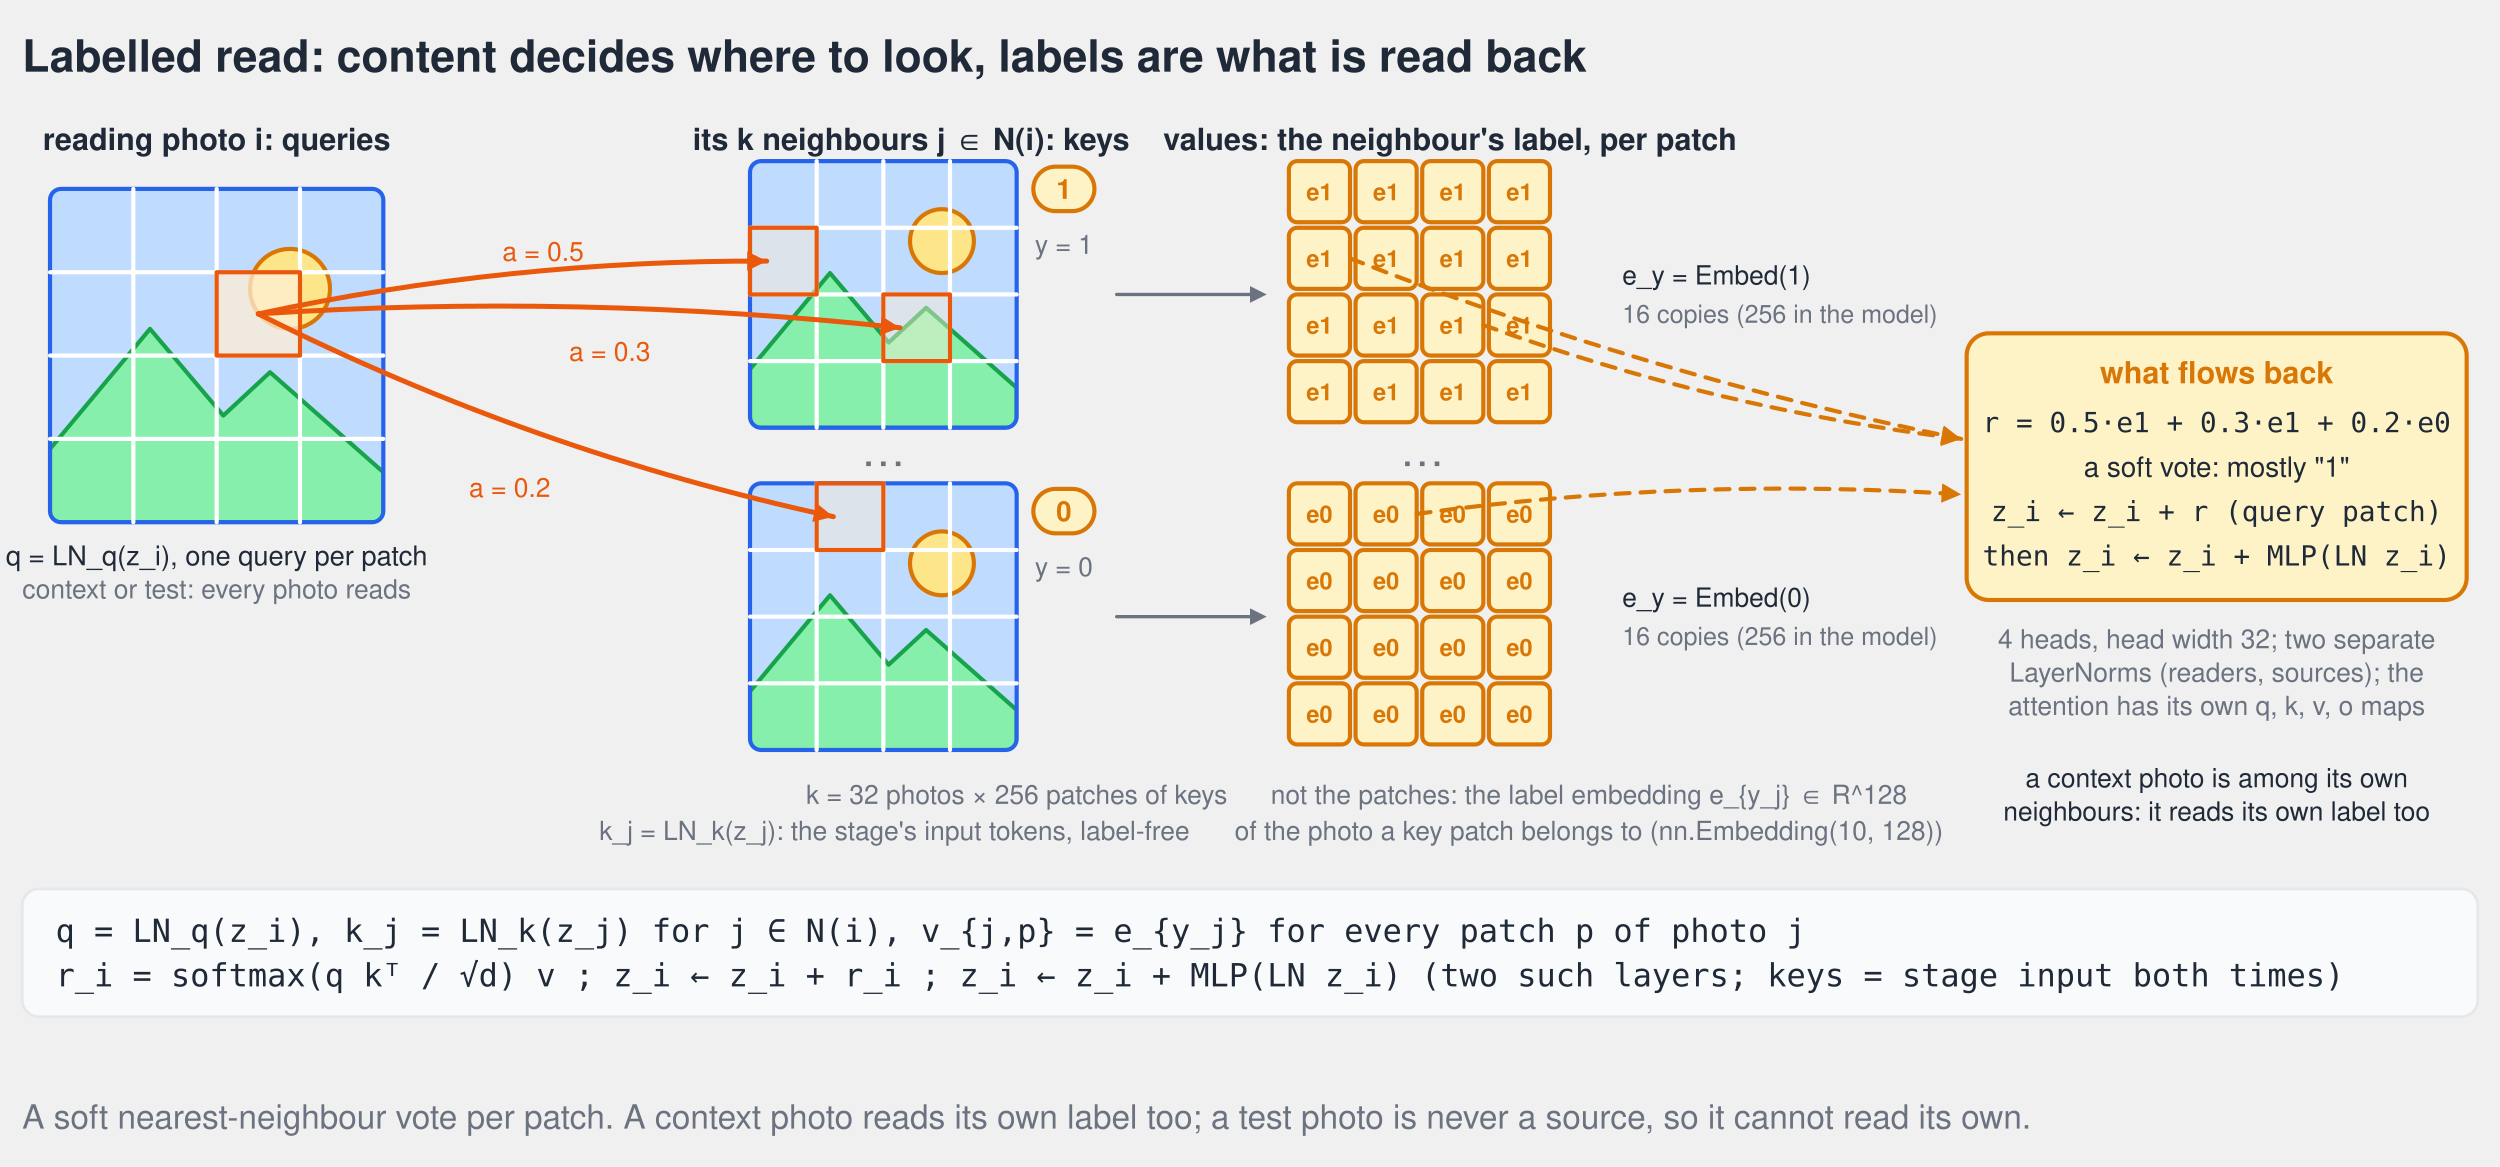
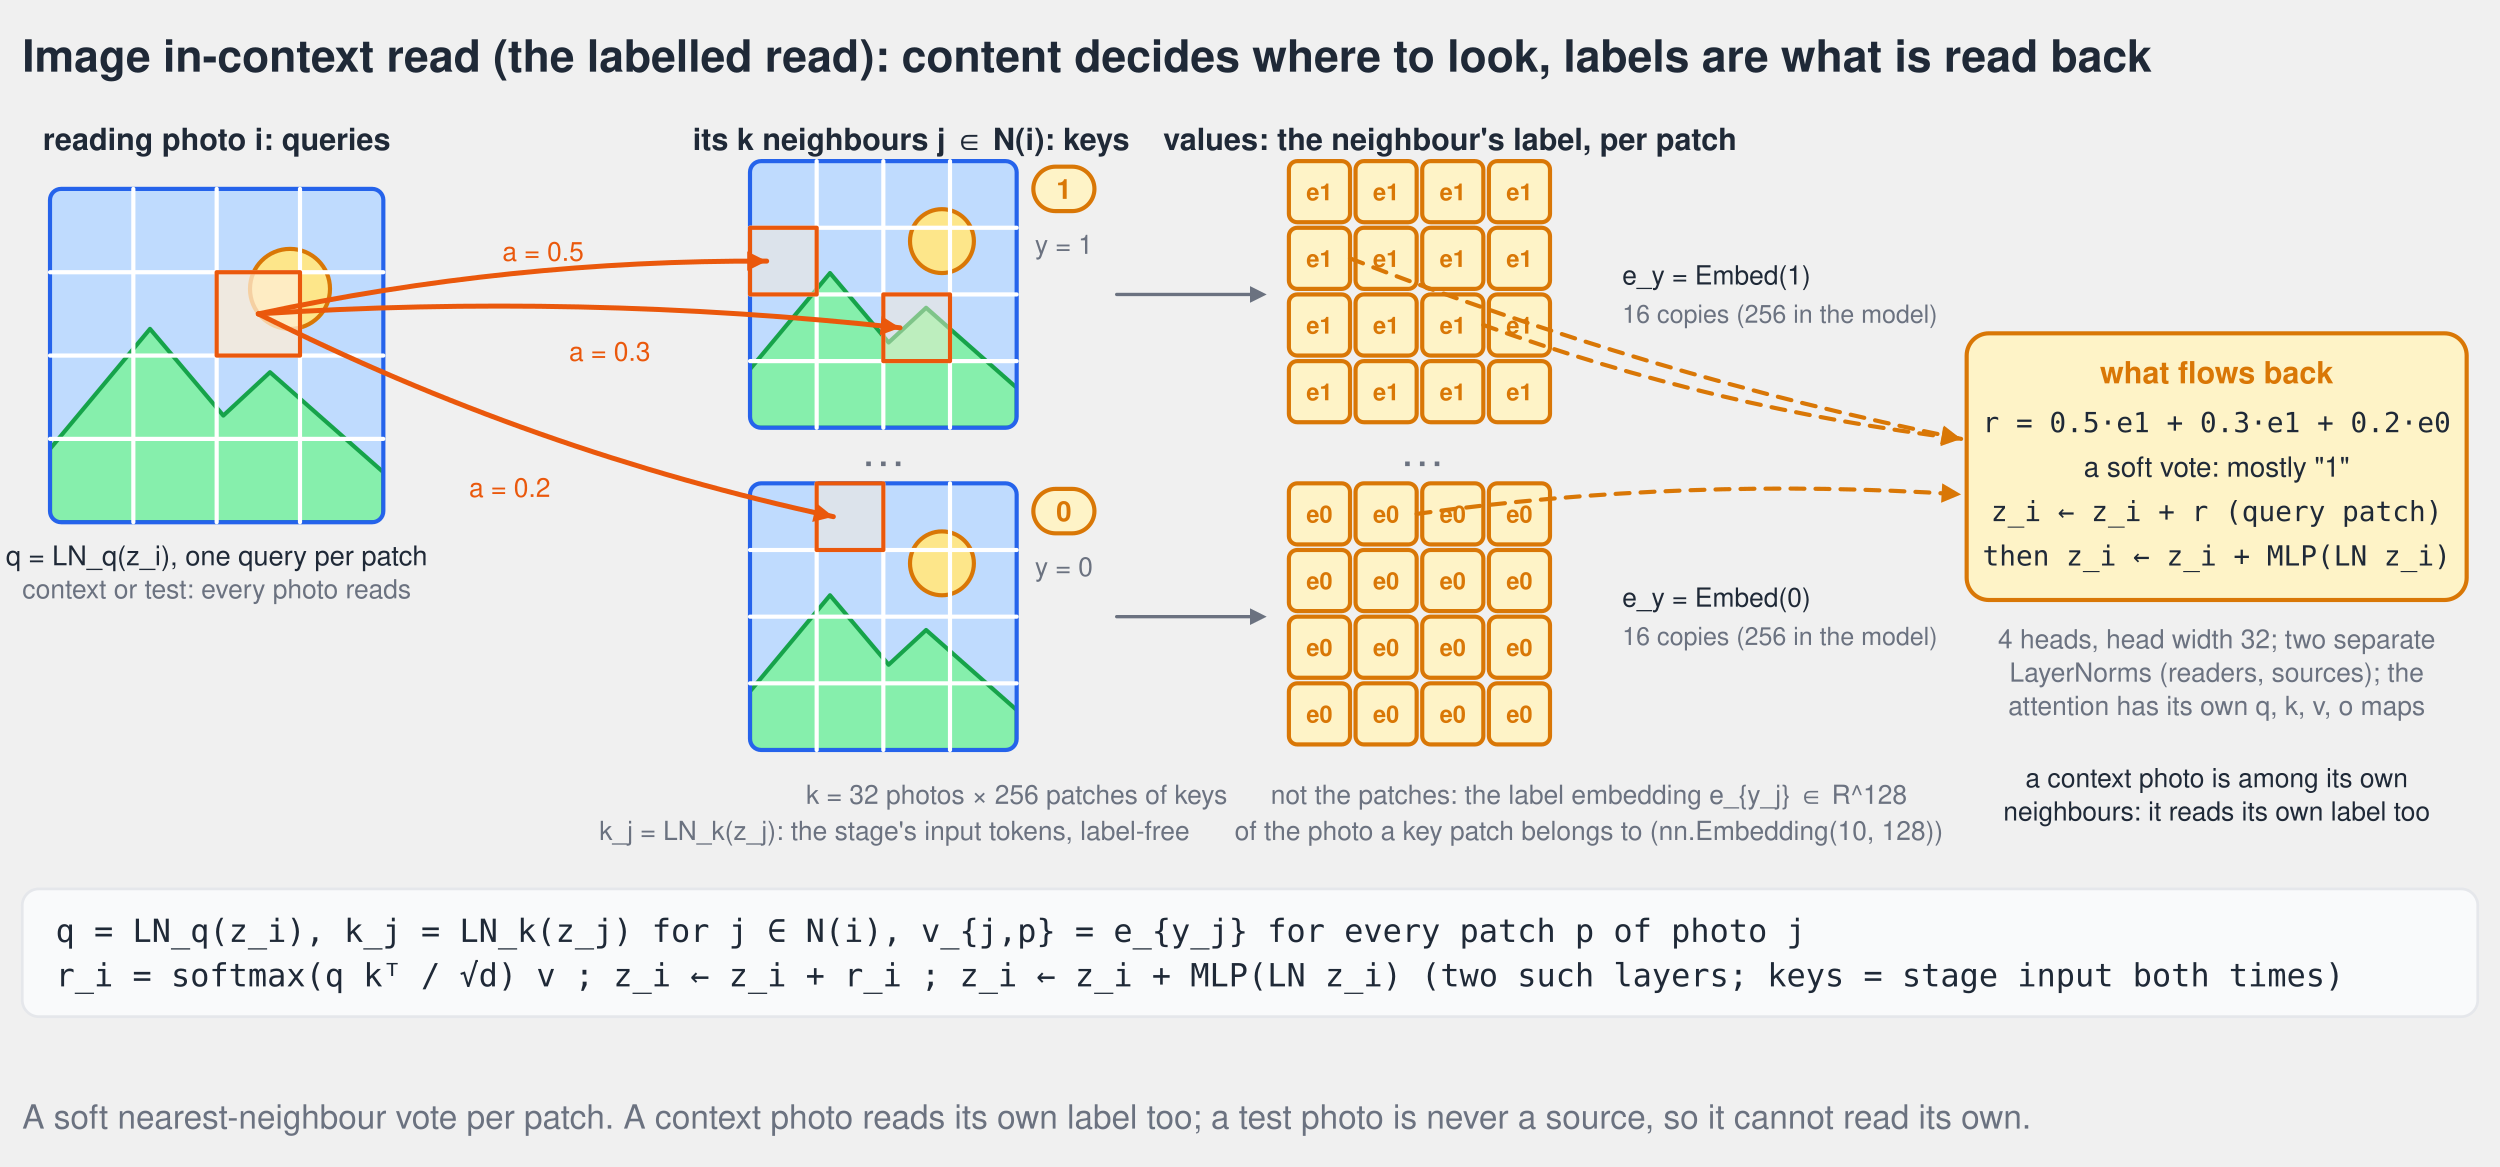
<svg xmlns="http://www.w3.org/2000/svg" viewBox="0 0 900 420" width="900" height="420" font-family="Helvetica, Arial, sans-serif" font-size="13" fill="#1F2937" stroke-linecap="round" stroke-linejoin="round">
  <g transform="translate(8 8)">
-     <text x="0.0" y="17.8" font-size="16" fill="#1F2937" text-anchor="start" font-weight="bold">Labelled read: content decides where to look, labels are what is read back</text>
+     <text x="0.0" y="17.8" font-size="16" fill="#1F2937" text-anchor="start" font-weight="bold">Image in-context read (the labelled read): content decides where to look, labels are what is read back</text>
    <text x="70.0" y="46.0" font-size="11" fill="#1F2937" text-anchor="middle" font-weight="bold">reading photo i: queries</text>
    <clipPath id="cq10x60x120x120">
      <rect x="10.0" y="60.0" width="120.0" height="120.0" rx="4" />
    </clipPath>
    <g clip-path="url(#cq10x60x120x120)">
      <rect x="10.0" y="60.0" width="120.0" height="120.0" fill="#BFDBFE" />
      <circle cx="96.4" cy="96.0" r="14.4" fill="#FDE68A" stroke="#D97706" stroke-width="1.5" />
      <path d="M10.0,153.6 L46.0,110.4 L72.4,141.6 L89.2,126.0 L130.0,162.0 L130.0,180.0 L10.0,180.0 Z" fill="#86EFAC" stroke="#16A34A" stroke-width="1.5" />
    </g>
    <rect x="10.0" y="60.0" width="120.0" height="120.0" rx="4" fill="none" stroke="#2563EB" stroke-width="1.5" />
    <line x1="40.0" y1="60.0" x2="40.0" y2="180.0" stroke="#FFFFFF" stroke-width="1.5" />
    <line x1="10.0" y1="90.0" x2="130.0" y2="90.0" stroke="#FFFFFF" stroke-width="1.5" />
    <line x1="70.0" y1="60.0" x2="70.0" y2="180.0" stroke="#FFFFFF" stroke-width="1.5" />
    <line x1="10.0" y1="120.0" x2="130.0" y2="120.0" stroke="#FFFFFF" stroke-width="1.5" />
    <line x1="100.0" y1="60.0" x2="100.0" y2="180.0" stroke="#FFFFFF" stroke-width="1.5" />
    <line x1="10.0" y1="150.0" x2="130.0" y2="150.0" stroke="#FFFFFF" stroke-width="1.5" />
    <rect x="70.0" y="90.0" width="30.0" height="30.0" fill="#FFEDD5" fill-opacity="0.75" stroke="#EA580C" stroke-width="1.5" />
    <text x="70.0" y="195.5" font-size="9.8" fill="#1F2937" text-anchor="middle">q = LN_q(z_i), one query per patch</text>
    <text x="70.0" y="207.4" font-size="9.5" fill="#6B7280" text-anchor="middle">context or test: every photo reads</text>
    <text x="320.0" y="46.0" font-size="11" fill="#1F2937" text-anchor="middle" font-weight="bold">its k neighbours j ∈ N(i): keys</text>
    <clipPath id="ck0262x50x96x96">
      <rect x="262.0" y="50.0" width="96.0" height="96.0" rx="4" />
    </clipPath>
    <g clip-path="url(#ck0262x50x96x96)">
      <rect x="262.0" y="50.0" width="96.0" height="96.0" fill="#BFDBFE" />
      <circle cx="331.1" cy="78.8" r="11.5" fill="#FDE68A" stroke="#D97706" stroke-width="1.5" />
      <path d="M262.0,124.9 L290.8,90.3 L311.9,115.3 L325.4,102.8 L358.0,131.6 L358.0,146.0 L262.0,146.0 Z" fill="#86EFAC" stroke="#16A34A" stroke-width="1.5" />
    </g>
    <rect x="262.0" y="50.0" width="96.0" height="96.0" rx="4" fill="none" stroke="#2563EB" stroke-width="1.5" />
    <line x1="286.0" y1="50.0" x2="286.0" y2="146.0" stroke="#FFFFFF" stroke-width="1.5" />
    <line x1="262.0" y1="74.0" x2="358.0" y2="74.0" stroke="#FFFFFF" stroke-width="1.5" />
    <line x1="310.0" y1="50.0" x2="310.0" y2="146.0" stroke="#FFFFFF" stroke-width="1.5" />
    <line x1="262.0" y1="98.0" x2="358.0" y2="98.0" stroke="#FFFFFF" stroke-width="1.5" />
    <line x1="334.0" y1="50.0" x2="334.0" y2="146.0" stroke="#FFFFFF" stroke-width="1.5" />
    <line x1="262.0" y1="122.0" x2="358.0" y2="122.0" stroke="#FFFFFF" stroke-width="1.5" />
    <rect x="364.0" y="52.0" width="22.0" height="16.0" rx="8.0" fill="#FEF3C7" stroke="#D97706" stroke-width="1.5" />
    <text x="375.0" y="63.6" font-size="10" fill="#D97706" text-anchor="middle" font-weight="bold">1</text>
    <text x="375.0" y="83.4" font-size="9.5" fill="#6B7280" text-anchor="middle">y = 1</text>
    <rect x="262.0" y="74.0" width="24.0" height="24.0" fill="#FFEDD5" fill-opacity="0.45" stroke="#EA580C" stroke-width="1.5" />
    <path d="M85.0,105.0 Q175.5,85.6 268.0,86.0" fill="none" stroke="#EA580C" stroke-width="1.8" />
    <polygon points="268.0,86.0 261.0,89.5 261.0,82.5" fill="#EA580C" stroke="none" />
    <text x="187.5" y="85.9" font-size="9.5" fill="#EA580C" text-anchor="middle">a = 0.5</text>
    <rect x="310.0" y="98.0" width="24.0" height="24.0" fill="#FFEDD5" fill-opacity="0.45" stroke="#EA580C" stroke-width="1.5" />
    <path d="M85.0,105.0 Q200.7,97.5 316.0,110.0" fill="none" stroke="#EA580C" stroke-width="1.8" />
    <polygon points="316.0,110.0 308.7,112.7 309.4,105.8" fill="#EA580C" stroke="none" />
    <text x="211.5" y="121.9" font-size="9.5" fill="#EA580C" text-anchor="middle">a = 0.3</text>
    <clipPath id="ck1262x166x96x96">
      <rect x="262.0" y="166.0" width="96.0" height="96.0" rx="4" />
    </clipPath>
    <g clip-path="url(#ck1262x166x96x96)">
      <rect x="262.0" y="166.0" width="96.0" height="96.0" fill="#BFDBFE" />
      <circle cx="331.1" cy="194.8" r="11.5" fill="#FDE68A" stroke="#D97706" stroke-width="1.5" />
      <path d="M262.0,240.9 L290.8,206.3 L311.9,231.3 L325.4,218.8 L358.0,247.6 L358.0,262.0 L262.0,262.0 Z" fill="#86EFAC" stroke="#16A34A" stroke-width="1.5" />
    </g>
    <rect x="262.0" y="166.0" width="96.0" height="96.0" rx="4" fill="none" stroke="#2563EB" stroke-width="1.5" />
    <line x1="286.0" y1="166.0" x2="286.0" y2="262.0" stroke="#FFFFFF" stroke-width="1.5" />
    <line x1="262.0" y1="190.0" x2="358.0" y2="190.0" stroke="#FFFFFF" stroke-width="1.5" />
    <line x1="310.0" y1="166.0" x2="310.0" y2="262.0" stroke="#FFFFFF" stroke-width="1.5" />
    <line x1="262.0" y1="214.0" x2="358.0" y2="214.0" stroke="#FFFFFF" stroke-width="1.5" />
    <line x1="334.0" y1="166.0" x2="334.0" y2="262.0" stroke="#FFFFFF" stroke-width="1.5" />
    <line x1="262.0" y1="238.0" x2="358.0" y2="238.0" stroke="#FFFFFF" stroke-width="1.5" />
    <rect x="364.0" y="168.0" width="22.0" height="16.0" rx="8.0" fill="#FEF3C7" stroke="#D97706" stroke-width="1.5" />
    <text x="375.0" y="179.6" font-size="10" fill="#D97706" text-anchor="middle" font-weight="bold">0</text>
    <text x="375.0" y="199.4" font-size="9.5" fill="#6B7280" text-anchor="middle">y = 0</text>
    <rect x="286.0" y="166.0" width="24.0" height="24.0" fill="#FFEDD5" fill-opacity="0.45" stroke="#EA580C" stroke-width="1.5" />
    <path d="M85.0,105.0 Q183.8,154.7 292.0,178.0" fill="none" stroke="#EA580C" stroke-width="1.8" />
    <polygon points="292.0,178.0 284.4,179.9 285.9,173.1" fill="#EA580C" stroke="none" />
    <text x="175.5" y="170.9" font-size="9.5" fill="#EA580C" text-anchor="middle">a = 0.2</text>
    <text x="310.0" y="159.8" font-size="16" fill="#6B7280" text-anchor="middle">…</text>
    <text x="358.0" y="281.4" font-size="9.5" fill="#6B7280" text-anchor="middle">k = 32 photos × 256 patches of keys</text>
    <text x="314.0" y="294.4" font-size="9.5" fill="#6B7280" text-anchor="middle">k_j = LN_k(z_j): the stage's input tokens, label-free</text>
    <text x="514.0" y="46.0" font-size="11" fill="#1F2937" text-anchor="middle" font-weight="bold">values: the neighbour's label, per patch</text>
    <line x1="394.0" y1="98.0" x2="443.5" y2="98.0" stroke="#6B7280" stroke-width="1.2" />
    <polygon points="448.0,98.0 442.0,101.0 442.0,95.0" fill="#6B7280" stroke="none" />
    <rect x="456.0" y="50.0" width="22.0" height="22.0" rx="3" fill="#FEF3C7" stroke="#D97706" stroke-width="1.5" />
    <text x="467.0" y="64.1" font-size="8.5" fill="#D97706" text-anchor="middle" font-weight="bold">e1</text>
    <rect x="480.0" y="50.0" width="22.0" height="22.0" rx="3" fill="#FEF3C7" stroke="#D97706" stroke-width="1.5" />
    <text x="491.0" y="64.1" font-size="8.5" fill="#D97706" text-anchor="middle" font-weight="bold">e1</text>
    <rect x="504.0" y="50.0" width="22.0" height="22.0" rx="3" fill="#FEF3C7" stroke="#D97706" stroke-width="1.5" />
    <text x="515.0" y="64.1" font-size="8.5" fill="#D97706" text-anchor="middle" font-weight="bold">e1</text>
    <rect x="528.0" y="50.0" width="22.0" height="22.0" rx="3" fill="#FEF3C7" stroke="#D97706" stroke-width="1.5" />
    <text x="539.0" y="64.1" font-size="8.5" fill="#D97706" text-anchor="middle" font-weight="bold">e1</text>
    <rect x="456.0" y="74.0" width="22.0" height="22.0" rx="3" fill="#FEF3C7" stroke="#D97706" stroke-width="1.5" />
    <text x="467.0" y="88.1" font-size="8.5" fill="#D97706" text-anchor="middle" font-weight="bold">e1</text>
    <rect x="480.0" y="74.0" width="22.0" height="22.0" rx="3" fill="#FEF3C7" stroke="#D97706" stroke-width="1.5" />
    <text x="491.0" y="88.1" font-size="8.5" fill="#D97706" text-anchor="middle" font-weight="bold">e1</text>
    <rect x="504.0" y="74.0" width="22.0" height="22.0" rx="3" fill="#FEF3C7" stroke="#D97706" stroke-width="1.5" />
    <text x="515.0" y="88.1" font-size="8.5" fill="#D97706" text-anchor="middle" font-weight="bold">e1</text>
    <rect x="528.0" y="74.0" width="22.0" height="22.0" rx="3" fill="#FEF3C7" stroke="#D97706" stroke-width="1.5" />
    <text x="539.0" y="88.1" font-size="8.5" fill="#D97706" text-anchor="middle" font-weight="bold">e1</text>
    <rect x="456.0" y="98.0" width="22.0" height="22.0" rx="3" fill="#FEF3C7" stroke="#D97706" stroke-width="1.5" />
    <text x="467.0" y="112.1" font-size="8.5" fill="#D97706" text-anchor="middle" font-weight="bold">e1</text>
    <rect x="480.0" y="98.0" width="22.0" height="22.0" rx="3" fill="#FEF3C7" stroke="#D97706" stroke-width="1.5" />
    <text x="491.0" y="112.1" font-size="8.5" fill="#D97706" text-anchor="middle" font-weight="bold">e1</text>
    <rect x="504.0" y="98.0" width="22.0" height="22.0" rx="3" fill="#FEF3C7" stroke="#D97706" stroke-width="1.5" />
    <text x="515.0" y="112.1" font-size="8.5" fill="#D97706" text-anchor="middle" font-weight="bold">e1</text>
    <rect x="528.0" y="98.0" width="22.0" height="22.0" rx="3" fill="#FEF3C7" stroke="#D97706" stroke-width="1.5" />
    <text x="539.0" y="112.1" font-size="8.5" fill="#D97706" text-anchor="middle" font-weight="bold">e1</text>
    <rect x="456.0" y="122.0" width="22.0" height="22.0" rx="3" fill="#FEF3C7" stroke="#D97706" stroke-width="1.5" />
    <text x="467.0" y="136.1" font-size="8.5" fill="#D97706" text-anchor="middle" font-weight="bold">e1</text>
    <rect x="480.0" y="122.0" width="22.0" height="22.0" rx="3" fill="#FEF3C7" stroke="#D97706" stroke-width="1.5" />
    <text x="491.0" y="136.1" font-size="8.5" fill="#D97706" text-anchor="middle" font-weight="bold">e1</text>
    <rect x="504.0" y="122.0" width="22.0" height="22.0" rx="3" fill="#FEF3C7" stroke="#D97706" stroke-width="1.5" />
    <text x="515.0" y="136.1" font-size="8.5" fill="#D97706" text-anchor="middle" font-weight="bold">e1</text>
    <rect x="528.0" y="122.0" width="22.0" height="22.0" rx="3" fill="#FEF3C7" stroke="#D97706" stroke-width="1.5" />
    <text x="539.0" y="136.1" font-size="8.5" fill="#D97706" text-anchor="middle" font-weight="bold">e1</text>
    <text x="576.0" y="94.4" font-size="9.5" fill="#1F2937" text-anchor="start">e_y = Embed(1)</text>
    <text x="576.0" y="108.2" font-size="9" fill="#6B7280" text-anchor="start">16 copies (256 in the model)</text>
    <line x1="394.0" y1="214.0" x2="443.5" y2="214.0" stroke="#6B7280" stroke-width="1.2" />
    <polygon points="448.0,214.0 442.0,217.0 442.0,211.0" fill="#6B7280" stroke="none" />
    <rect x="456.0" y="166.0" width="22.0" height="22.0" rx="3" fill="#FEF3C7" stroke="#D97706" stroke-width="1.5" />
    <text x="467.0" y="180.1" font-size="8.5" fill="#D97706" text-anchor="middle" font-weight="bold">e0</text>
    <rect x="480.0" y="166.0" width="22.0" height="22.0" rx="3" fill="#FEF3C7" stroke="#D97706" stroke-width="1.5" />
    <text x="491.0" y="180.1" font-size="8.5" fill="#D97706" text-anchor="middle" font-weight="bold">e0</text>
    <rect x="504.0" y="166.0" width="22.0" height="22.0" rx="3" fill="#FEF3C7" stroke="#D97706" stroke-width="1.5" />
    <text x="515.0" y="180.1" font-size="8.5" fill="#D97706" text-anchor="middle" font-weight="bold">e0</text>
    <rect x="528.0" y="166.0" width="22.0" height="22.0" rx="3" fill="#FEF3C7" stroke="#D97706" stroke-width="1.5" />
    <text x="539.0" y="180.1" font-size="8.5" fill="#D97706" text-anchor="middle" font-weight="bold">e0</text>
    <rect x="456.0" y="190.0" width="22.0" height="22.0" rx="3" fill="#FEF3C7" stroke="#D97706" stroke-width="1.5" />
    <text x="467.0" y="204.1" font-size="8.5" fill="#D97706" text-anchor="middle" font-weight="bold">e0</text>
    <rect x="480.0" y="190.0" width="22.0" height="22.0" rx="3" fill="#FEF3C7" stroke="#D97706" stroke-width="1.5" />
    <text x="491.0" y="204.1" font-size="8.5" fill="#D97706" text-anchor="middle" font-weight="bold">e0</text>
    <rect x="504.0" y="190.0" width="22.0" height="22.0" rx="3" fill="#FEF3C7" stroke="#D97706" stroke-width="1.5" />
    <text x="515.0" y="204.1" font-size="8.5" fill="#D97706" text-anchor="middle" font-weight="bold">e0</text>
    <rect x="528.0" y="190.0" width="22.0" height="22.0" rx="3" fill="#FEF3C7" stroke="#D97706" stroke-width="1.5" />
    <text x="539.0" y="204.1" font-size="8.5" fill="#D97706" text-anchor="middle" font-weight="bold">e0</text>
    <rect x="456.0" y="214.0" width="22.0" height="22.0" rx="3" fill="#FEF3C7" stroke="#D97706" stroke-width="1.5" />
    <text x="467.0" y="228.1" font-size="8.5" fill="#D97706" text-anchor="middle" font-weight="bold">e0</text>
    <rect x="480.0" y="214.0" width="22.0" height="22.0" rx="3" fill="#FEF3C7" stroke="#D97706" stroke-width="1.5" />
    <text x="491.0" y="228.1" font-size="8.5" fill="#D97706" text-anchor="middle" font-weight="bold">e0</text>
    <rect x="504.0" y="214.0" width="22.0" height="22.0" rx="3" fill="#FEF3C7" stroke="#D97706" stroke-width="1.5" />
    <text x="515.0" y="228.1" font-size="8.5" fill="#D97706" text-anchor="middle" font-weight="bold">e0</text>
    <rect x="528.0" y="214.0" width="22.0" height="22.0" rx="3" fill="#FEF3C7" stroke="#D97706" stroke-width="1.5" />
    <text x="539.0" y="228.1" font-size="8.5" fill="#D97706" text-anchor="middle" font-weight="bold">e0</text>
    <rect x="456.0" y="238.0" width="22.0" height="22.0" rx="3" fill="#FEF3C7" stroke="#D97706" stroke-width="1.5" />
    <text x="467.0" y="252.1" font-size="8.5" fill="#D97706" text-anchor="middle" font-weight="bold">e0</text>
    <rect x="480.0" y="238.0" width="22.0" height="22.0" rx="3" fill="#FEF3C7" stroke="#D97706" stroke-width="1.5" />
    <text x="491.0" y="252.1" font-size="8.5" fill="#D97706" text-anchor="middle" font-weight="bold">e0</text>
    <rect x="504.0" y="238.0" width="22.0" height="22.0" rx="3" fill="#FEF3C7" stroke="#D97706" stroke-width="1.5" />
    <text x="515.0" y="252.1" font-size="8.5" fill="#D97706" text-anchor="middle" font-weight="bold">e0</text>
    <rect x="528.0" y="238.0" width="22.0" height="22.0" rx="3" fill="#FEF3C7" stroke="#D97706" stroke-width="1.5" />
    <text x="539.0" y="252.1" font-size="8.5" fill="#D97706" text-anchor="middle" font-weight="bold">e0</text>
    <text x="576.0" y="210.4" font-size="9.5" fill="#1F2937" text-anchor="start">e_y = Embed(0)</text>
    <text x="576.0" y="224.2" font-size="9" fill="#6B7280" text-anchor="start">16 copies (256 in the model)</text>
    <text x="504.0" y="159.8" font-size="16" fill="#6B7280" text-anchor="middle">…</text>
    <text x="564.0" y="281.4" font-size="9.5" fill="#6B7280" text-anchor="middle">not the patches: the label embedding e_{y_j} ∈ R^128</text>
    <text x="564.0" y="294.4" font-size="9.5" fill="#6B7280" text-anchor="middle">of the photo a key patch belongs to (nn.Embedding(10, 128))</text>
    <rect x="700.0" y="112.0" width="180.0" height="96.0" rx="8" fill="#FEF3C7" stroke="#D97706" stroke-width="1.5" />
    <text x="790.0" y="130.0" font-size="11" fill="#D97706" text-anchor="middle" font-weight="bold">what flows back</text>
    <text x="790.0" y="147.6" font-size="10" fill="#1F2937" text-anchor="middle" font-family="Menlo, Consolas, 'DejaVu Sans Mono', monospace">r = 0.5·e1 + 0.3·e1 + 0.2·e0</text>
    <text x="790.0" y="163.6" font-size="10" fill="#1F2937" text-anchor="middle">a soft vote: mostly "1"</text>
    <text x="790.0" y="179.6" font-size="10" fill="#1F2937" text-anchor="middle" font-family="Menlo, Consolas, 'DejaVu Sans Mono', monospace">z_i ← z_i + r  (query patch)</text>
    <text x="790.0" y="195.6" font-size="10" fill="#1F2937" text-anchor="middle" font-family="Menlo, Consolas, 'DejaVu Sans Mono', monospace">then z_i ← z_i + MLP(LN z_i)</text>
    <path d="M478.0,85.0 Q585.2,127.1 698.0,150.0" fill="none" stroke="#D97706" stroke-width="1.5" stroke-dasharray="5 4" />
    <polygon points="698.0,150.0 690.4,152.0 691.8,145.2" fill="#D97706" stroke="none" />
    <path d="M526.0,109.0 Q609.7,139.2 698.0,150.0" fill="none" stroke="#D97706" stroke-width="1.5" stroke-dasharray="5 4" />
    <polygon points="698.0,150.0 690.6,152.6 691.5,145.7" fill="#D97706" stroke="none" />
    <path d="M502.0,177.0 Q599.6,163.5 698.0,170.0" fill="none" stroke="#D97706" stroke-width="1.5" stroke-dasharray="5 4" />
    <polygon points="698.0,170.0 690.8,173.0 691.2,166.0" fill="#D97706" stroke="none" />
    <text x="790.0" y="225.4" font-size="9.5" fill="#6B7280" text-anchor="middle">4 heads, head width 32; two separate</text>
    <text x="790.0" y="237.4" font-size="9.5" fill="#6B7280" text-anchor="middle">LayerNorms (readers, sources); the</text>
    <text x="790.0" y="249.4" font-size="9.5" fill="#6B7280" text-anchor="middle">attention has its own q, k, v, o maps</text>
    <text x="790.0" y="275.4" font-size="9.5" fill="#1F2937" text-anchor="middle">a context photo is among its own</text>
    <text x="790.0" y="287.4" font-size="9.5" fill="#1F2937" text-anchor="middle">neighbours: it reads its own label too</text>
    <rect x="0.0" y="312.0" width="884.0" height="46.0" rx="6" fill="#F9FAFB" stroke="#E5E7EB" stroke-width="1" />
    <text x="12.0" y="331.1" font-size="11.5" fill="#1F2937" text-anchor="start" font-family="Menlo, Consolas, 'DejaVu Sans Mono', monospace">q = LN_q(z_i),   k_j = LN_k(z_j) for j ∈ N(i),   v_{j,p} = e_{y_j} for every patch p of photo j</text>
    <text x="12.0" y="347.1" font-size="11.5" fill="#1F2937" text-anchor="start" font-family="Menlo, Consolas, 'DejaVu Sans Mono', monospace">r_i = softmax(q kᵀ / √d) v ;   z_i ← z_i + r_i ;   z_i ← z_i + MLP(LN z_i)     (two such layers; keys = stage input both times)</text>
    <text x="0.0" y="398.3" font-size="12" fill="#6B7280" text-anchor="start">A soft nearest-neighbour vote per patch. A context photo reads its own label too; a test photo is never a source, so it cannot read its own.</text>
  </g>
</svg>
